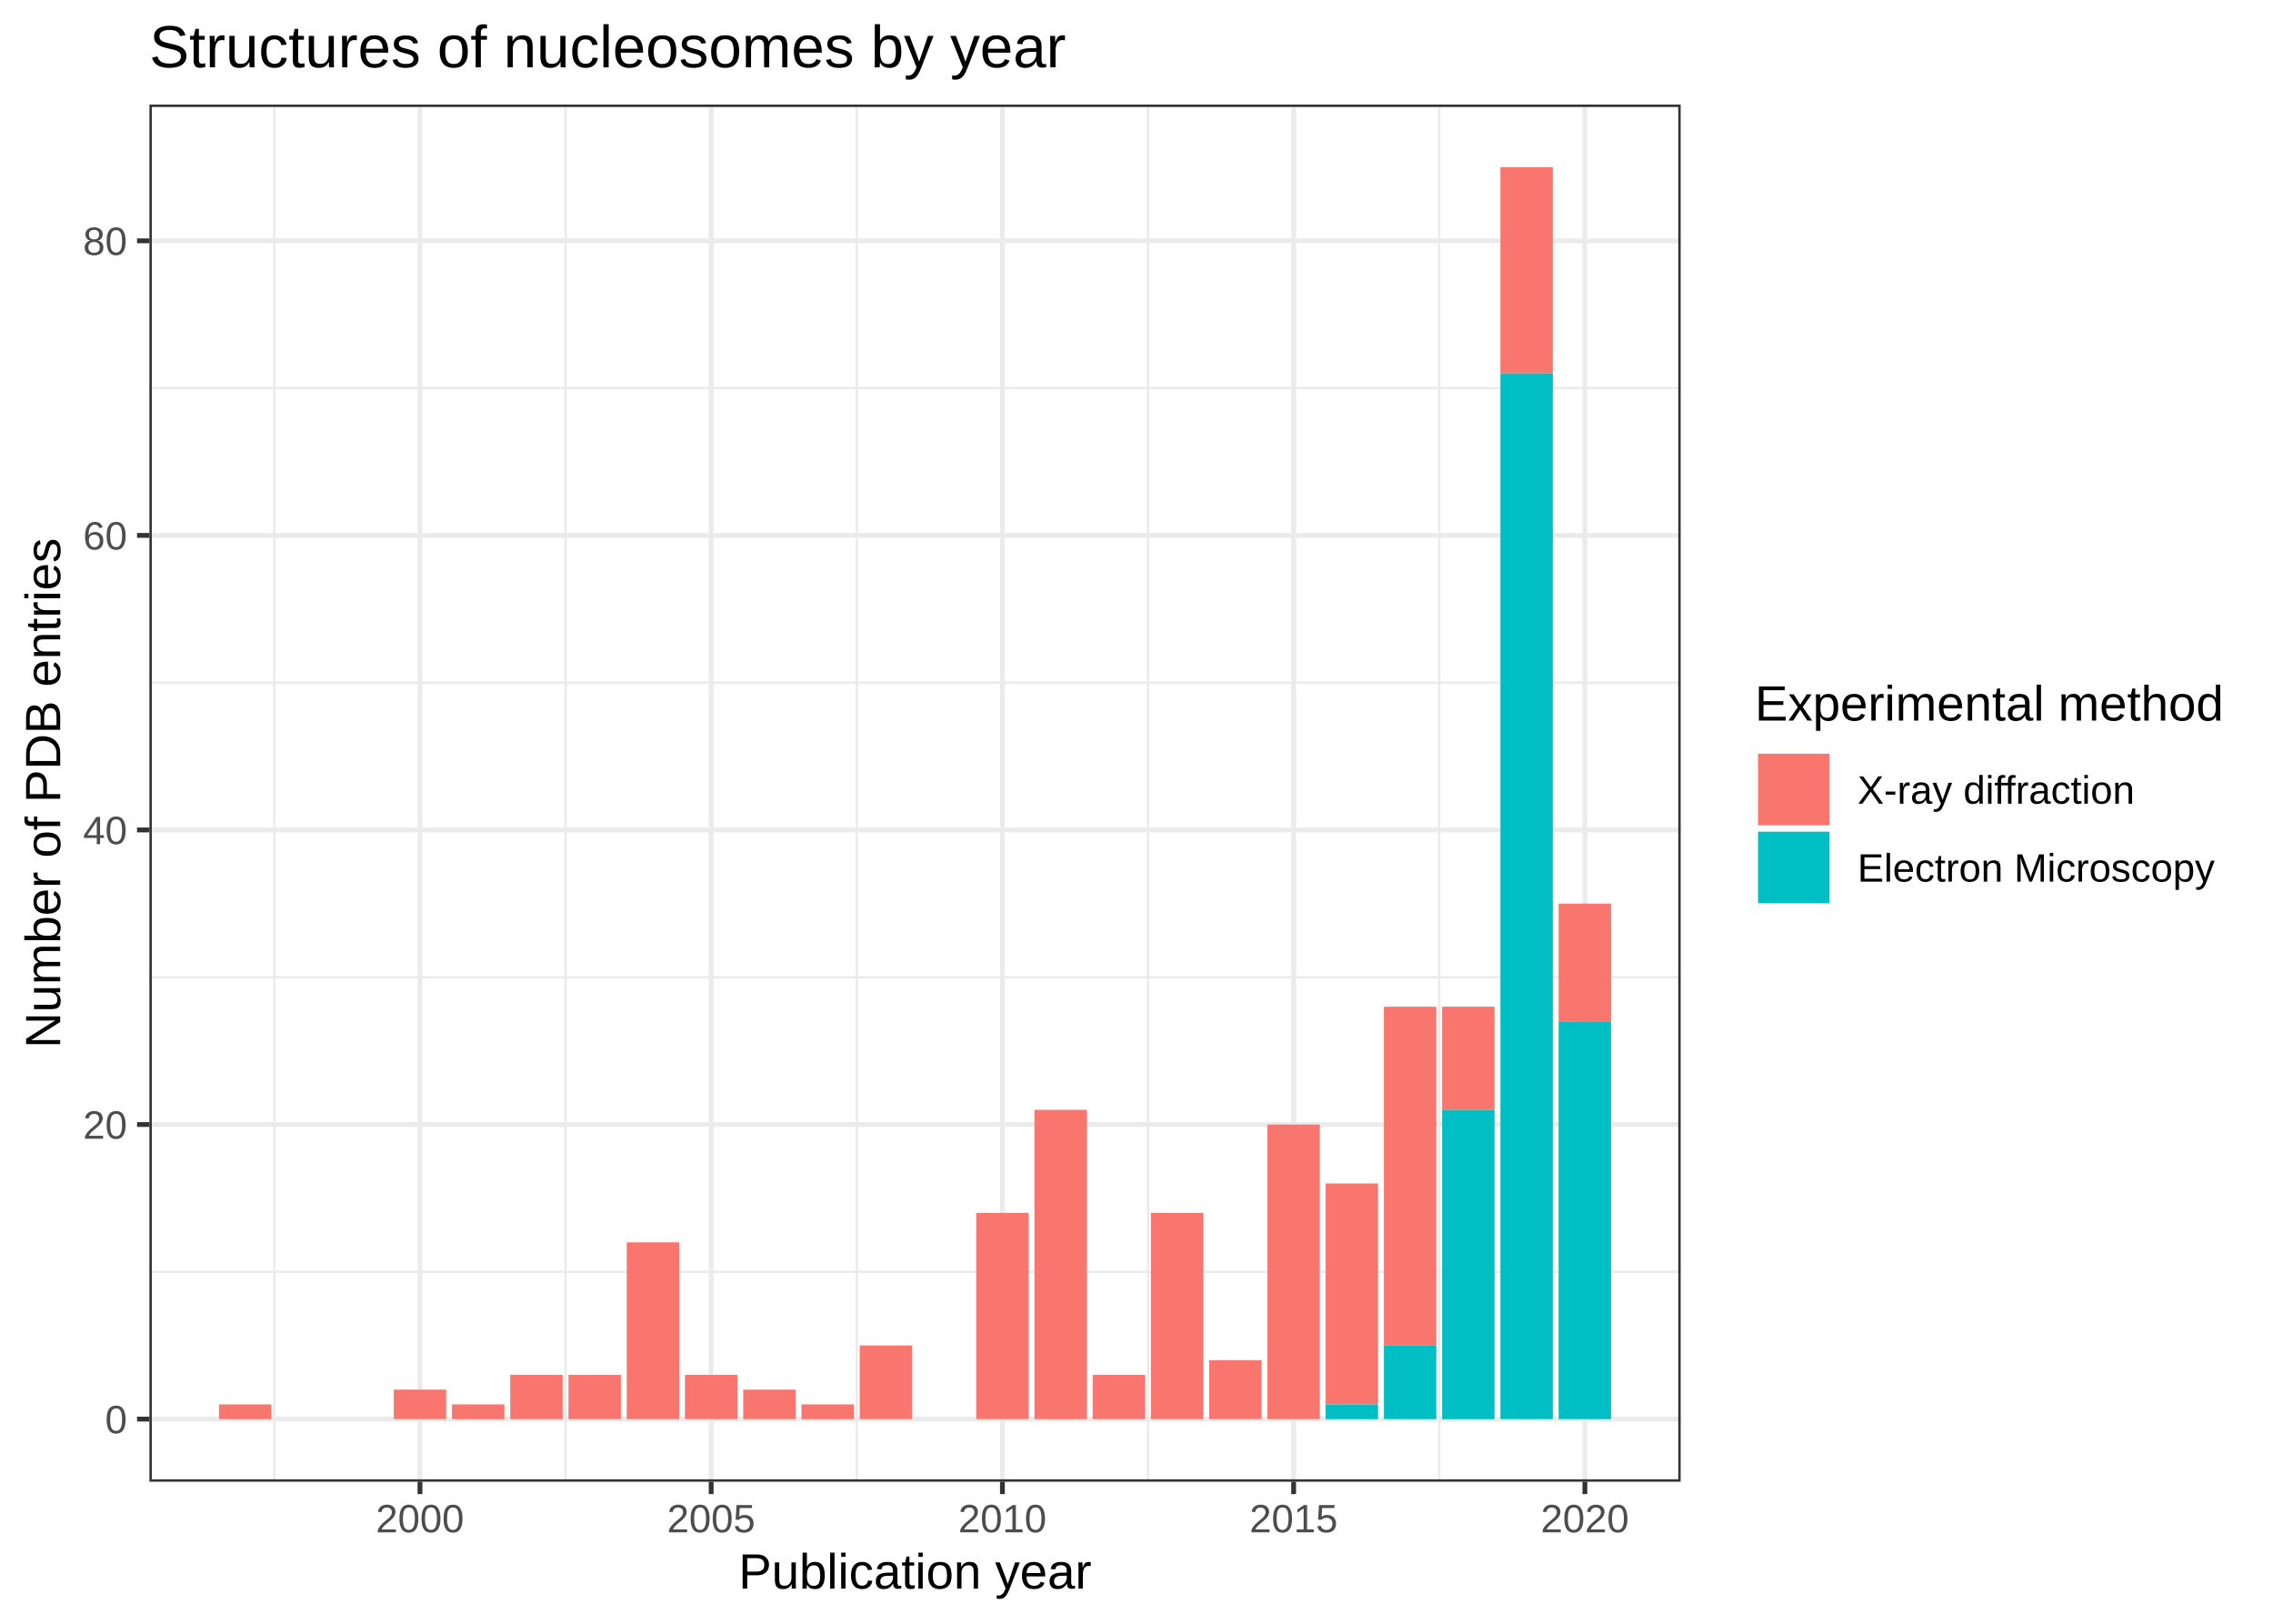
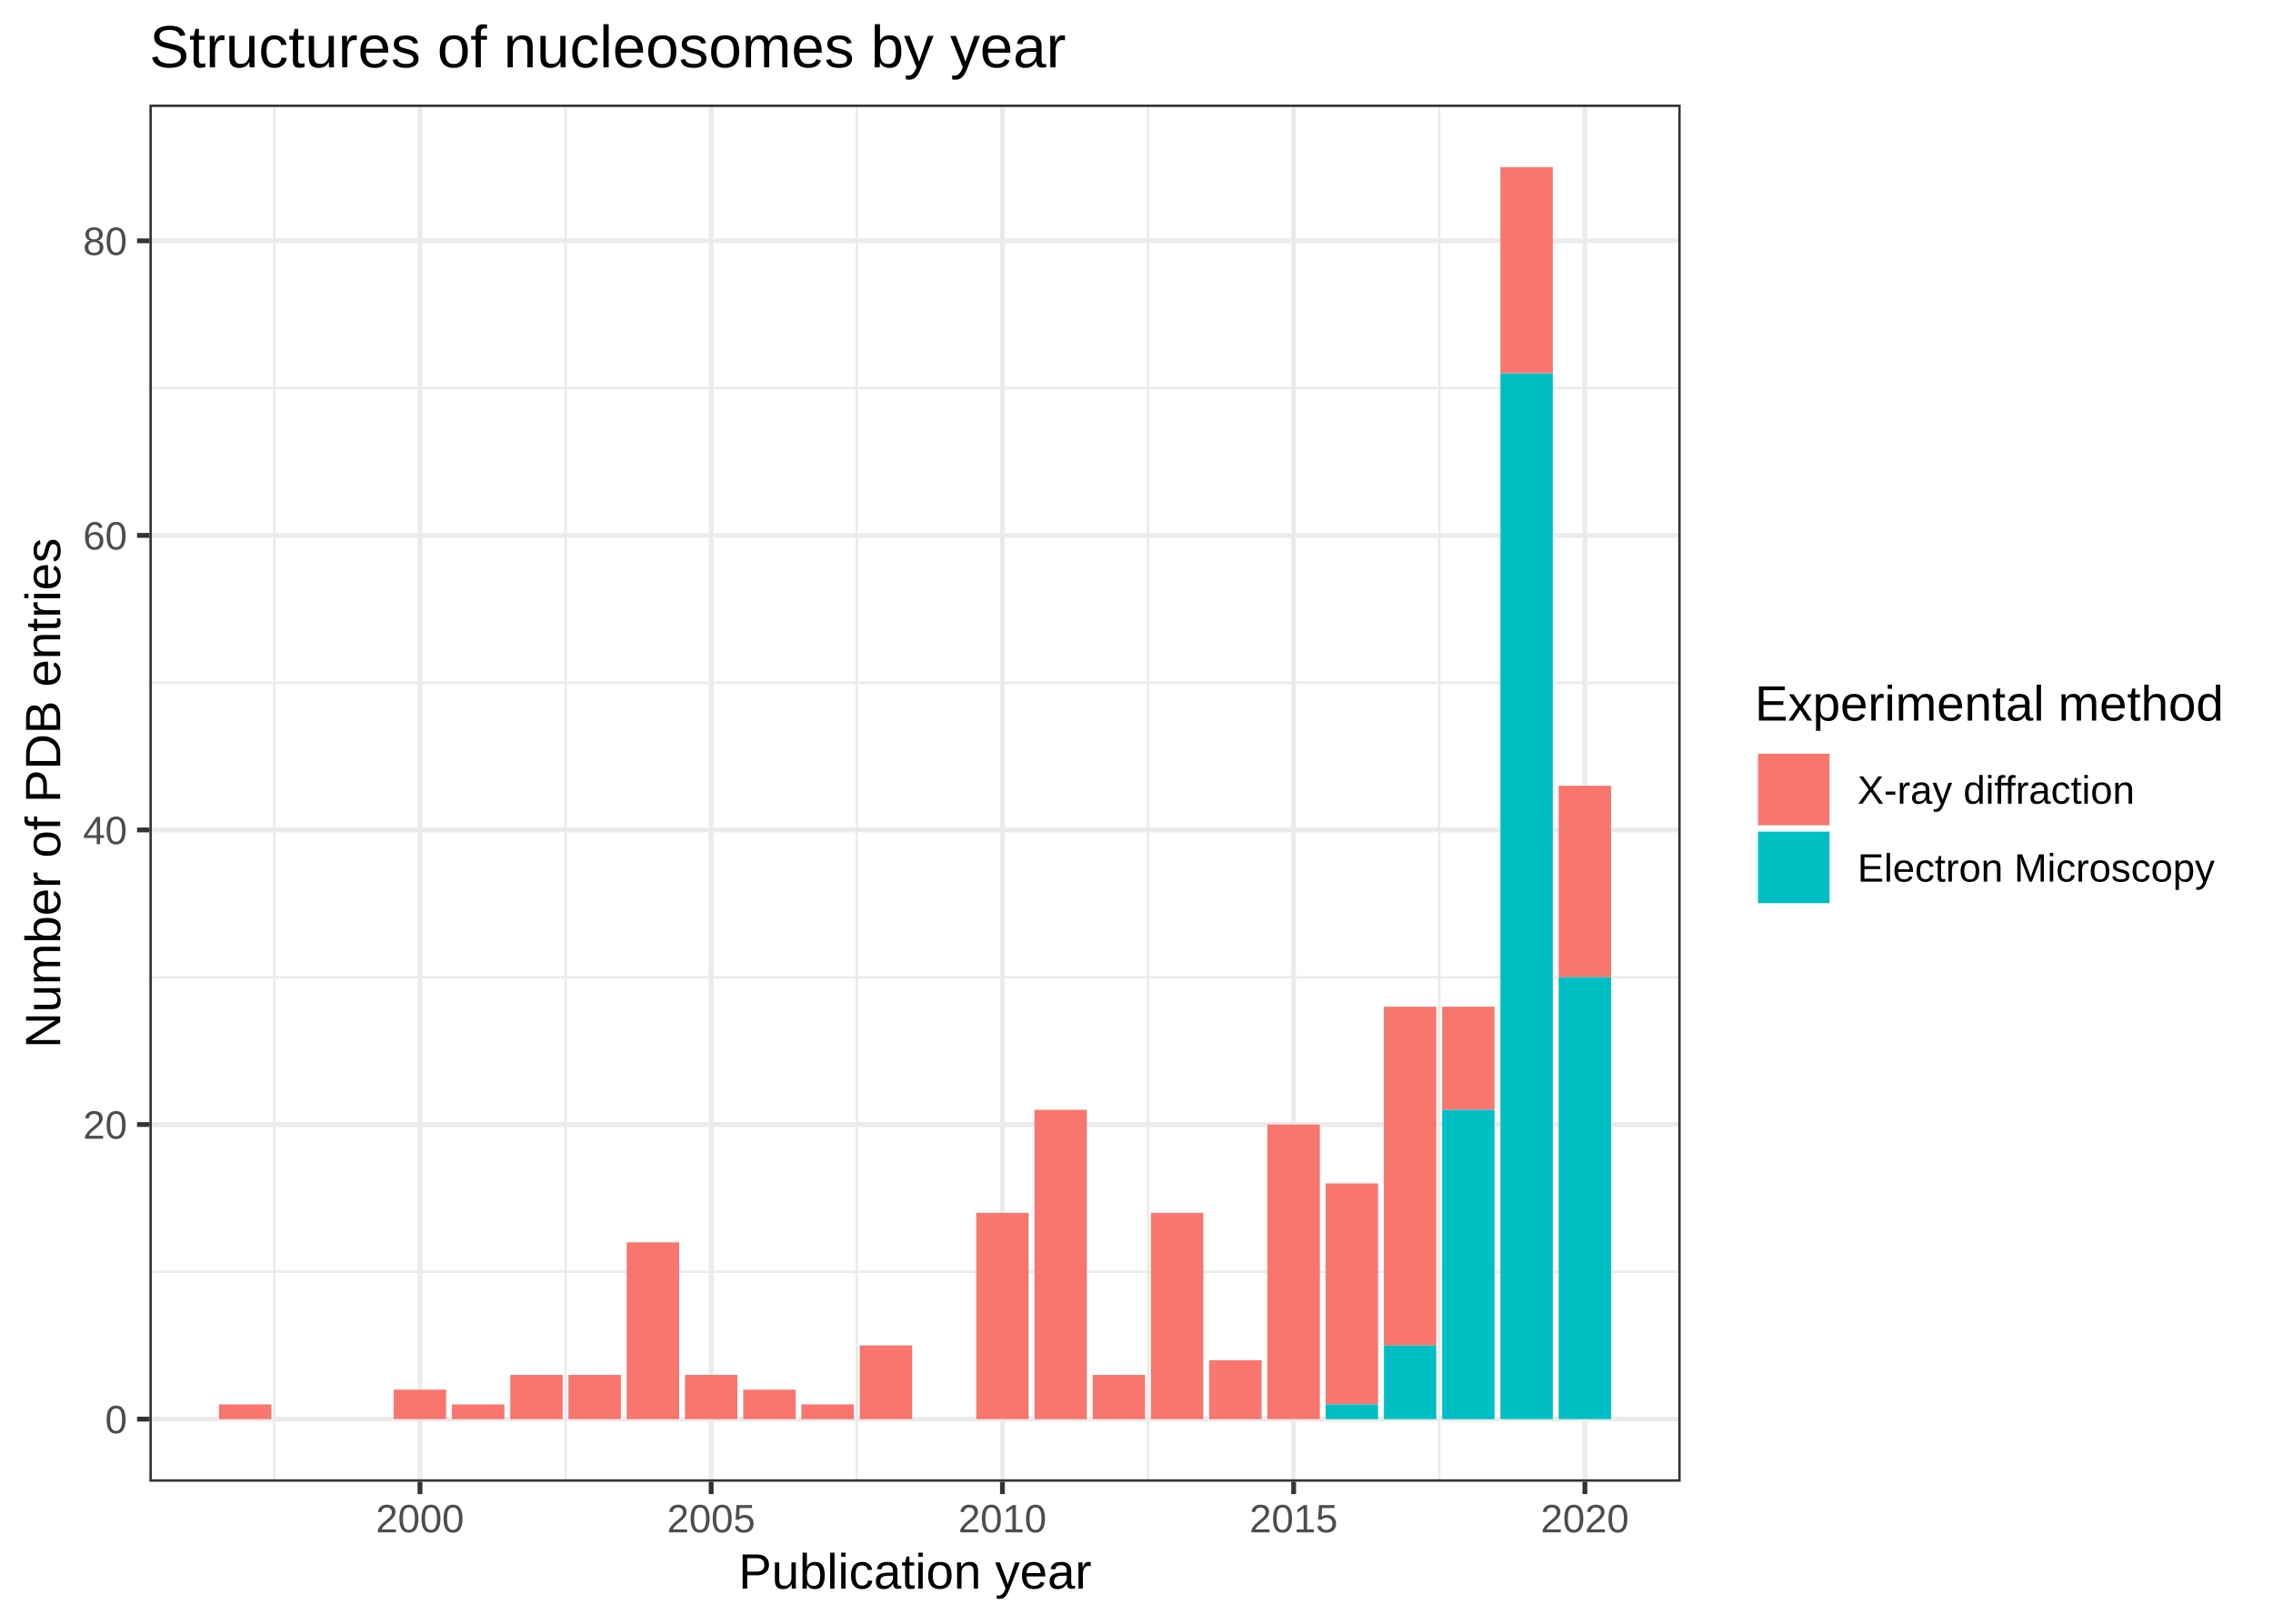
<svg xmlns="http://www.w3.org/2000/svg" viewBox="0 0 504.00 360.00">
  <defs>
    <style type="text/css">
    line, polyline, polygon, path, rect, circle {
      fill: none;
      stroke: #000000;
      stroke-linecap: round;
      stroke-linejoin: round;
      stroke-miterlimit: 10.00;
    }
  </style>
  </defs>
  <rect width="100%" height="100%" style="stroke: none; fill: #FFFFFF;" />
  <rect x="0" y="0" width="504.00" height="360.00" style="stroke-width: 1.07; stroke: #FFFFFF; fill: #FFFFFF;" />
  <defs>
    <clipPath id="cpMzMuMTN8MzcyLjY2fDMyOC41MXwyMy4xOQ==">
      <rect x="33.13" y="23.19" width="339.53" height="305.32" />
    </clipPath>
  </defs>
  <rect x="33.13" y="23.19" width="339.53" height="305.32" style="stroke-width: 1.07; stroke: none; fill: #FFFFFF;" clip-path="url(#cpMzMuMTN8MzcyLjY2fDMyOC41MXwyMy4xOQ==)" />
  <polyline points="33.13,281.98 372.66,281.98 " style="stroke-width: 0.53; stroke: #EBEBEB; stroke-linecap: butt;" clip-path="url(#cpMzMuMTN8MzcyLjY2fDMyOC41MXwyMy4xOQ==)" />
  <polyline points="33.13,216.67 372.66,216.67 " style="stroke-width: 0.53; stroke: #EBEBEB; stroke-linecap: butt;" clip-path="url(#cpMzMuMTN8MzcyLjY2fDMyOC41MXwyMy4xOQ==)" />
  <polyline points="33.13,151.36 372.66,151.36 " style="stroke-width: 0.53; stroke: #EBEBEB; stroke-linecap: butt;" clip-path="url(#cpMzMuMTN8MzcyLjY2fDMyOC41MXwyMy4xOQ==)" />
  <polyline points="33.13,86.05 372.66,86.05 " style="stroke-width: 0.53; stroke: #EBEBEB; stroke-linecap: butt;" clip-path="url(#cpMzMuMTN8MzcyLjY2fDMyOC41MXwyMy4xOQ==)" />
  <polyline points="60.83,328.51 60.83,23.19 " style="stroke-width: 0.53; stroke: #EBEBEB; stroke-linecap: butt;" clip-path="url(#cpMzMuMTN8MzcyLjY2fDMyOC41MXwyMy4xOQ==)" />
  <polyline points="125.41,328.51 125.41,23.19 " style="stroke-width: 0.53; stroke: #EBEBEB; stroke-linecap: butt;" clip-path="url(#cpMzMuMTN8MzcyLjY2fDMyOC41MXwyMy4xOQ==)" />
  <polyline points="189.98,328.51 189.98,23.19 " style="stroke-width: 0.53; stroke: #EBEBEB; stroke-linecap: butt;" clip-path="url(#cpMzMuMTN8MzcyLjY2fDMyOC41MXwyMy4xOQ==)" />
  <polyline points="254.55,328.51 254.55,23.19 " style="stroke-width: 0.53; stroke: #EBEBEB; stroke-linecap: butt;" clip-path="url(#cpMzMuMTN8MzcyLjY2fDMyOC41MXwyMy4xOQ==)" />
  <polyline points="319.13,328.51 319.13,23.19 " style="stroke-width: 0.53; stroke: #EBEBEB; stroke-linecap: butt;" clip-path="url(#cpMzMuMTN8MzcyLjY2fDMyOC41MXwyMy4xOQ==)" />
  <polyline points="33.13,314.63 372.66,314.63 " style="stroke-width: 1.07; stroke: #EBEBEB; stroke-linecap: butt;" clip-path="url(#cpMzMuMTN8MzcyLjY2fDMyOC41MXwyMy4xOQ==)" />
  <polyline points="33.13,249.32 372.66,249.32 " style="stroke-width: 1.07; stroke: #EBEBEB; stroke-linecap: butt;" clip-path="url(#cpMzMuMTN8MzcyLjY2fDMyOC41MXwyMy4xOQ==)" />
  <polyline points="33.13,184.01 372.66,184.01 " style="stroke-width: 1.07; stroke: #EBEBEB; stroke-linecap: butt;" clip-path="url(#cpMzMuMTN8MzcyLjY2fDMyOC41MXwyMy4xOQ==)" />
  <polyline points="33.13,118.70 372.66,118.70 " style="stroke-width: 1.07; stroke: #EBEBEB; stroke-linecap: butt;" clip-path="url(#cpMzMuMTN8MzcyLjY2fDMyOC41MXwyMy4xOQ==)" />
  <polyline points="33.13,53.39 372.66,53.39 " style="stroke-width: 1.07; stroke: #EBEBEB; stroke-linecap: butt;" clip-path="url(#cpMzMuMTN8MzcyLjY2fDMyOC41MXwyMy4xOQ==)" />
  <polyline points="93.12,328.51 93.12,23.19 " style="stroke-width: 1.07; stroke: #EBEBEB; stroke-linecap: butt;" clip-path="url(#cpMzMuMTN8MzcyLjY2fDMyOC41MXwyMy4xOQ==)" />
  <polyline points="157.69,328.51 157.69,23.19 " style="stroke-width: 1.07; stroke: #EBEBEB; stroke-linecap: butt;" clip-path="url(#cpMzMuMTN8MzcyLjY2fDMyOC41MXwyMy4xOQ==)" />
  <polyline points="222.27,328.51 222.27,23.19 " style="stroke-width: 1.07; stroke: #EBEBEB; stroke-linecap: butt;" clip-path="url(#cpMzMuMTN8MzcyLjY2fDMyOC41MXwyMy4xOQ==)" />
  <polyline points="286.84,328.51 286.84,23.19 " style="stroke-width: 1.07; stroke: #EBEBEB; stroke-linecap: butt;" clip-path="url(#cpMzMuMTN8MzcyLjY2fDMyOC41MXwyMy4xOQ==)" />
  <polyline points="351.42,328.51 351.42,23.19 " style="stroke-width: 1.07; stroke: #EBEBEB; stroke-linecap: butt;" clip-path="url(#cpMzMuMTN8MzcyLjY2fDMyOC41MXwyMy4xOQ==)" />
  <rect x="48.56" y="311.37" width="11.62" height="3.27" style="stroke-width: 1.07; stroke: none; stroke-linecap: square; stroke-linejoin: miter; fill: #F8766D;" clip-path="url(#cpMzMuMTN8MzcyLjY2fDMyOC41MXwyMy4xOQ==)" />
  <rect x="87.31" y="308.10" width="11.62" height="6.53" style="stroke-width: 1.07; stroke: none; stroke-linecap: square; stroke-linejoin: miter; fill: #F8766D;" clip-path="url(#cpMzMuMTN8MzcyLjY2fDMyOC41MXwyMy4xOQ==)" />
  <rect x="100.22" y="311.37" width="11.62" height="3.27" style="stroke-width: 1.07; stroke: none; stroke-linecap: square; stroke-linejoin: miter; fill: #F8766D;" clip-path="url(#cpMzMuMTN8MzcyLjY2fDMyOC41MXwyMy4xOQ==)" />
  <rect x="113.14" y="304.83" width="11.62" height="9.80" style="stroke-width: 1.07; stroke: none; stroke-linecap: square; stroke-linejoin: miter; fill: #F8766D;" clip-path="url(#cpMzMuMTN8MzcyLjY2fDMyOC41MXwyMy4xOQ==)" />
  <rect x="126.05" y="304.83" width="11.62" height="9.80" style="stroke-width: 1.07; stroke: none; stroke-linecap: square; stroke-linejoin: miter; fill: #F8766D;" clip-path="url(#cpMzMuMTN8MzcyLjY2fDMyOC41MXwyMy4xOQ==)" />
  <rect x="138.97" y="275.44" width="11.62" height="39.19" style="stroke-width: 1.07; stroke: none; stroke-linecap: square; stroke-linejoin: miter; fill: #F8766D;" clip-path="url(#cpMzMuMTN8MzcyLjY2fDMyOC41MXwyMy4xOQ==)" />
  <rect x="151.88" y="304.83" width="11.62" height="9.80" style="stroke-width: 1.07; stroke: none; stroke-linecap: square; stroke-linejoin: miter; fill: #F8766D;" clip-path="url(#cpMzMuMTN8MzcyLjY2fDMyOC41MXwyMy4xOQ==)" />
  <rect x="164.80" y="308.10" width="11.62" height="6.53" style="stroke-width: 1.07; stroke: none; stroke-linecap: square; stroke-linejoin: miter; fill: #F8766D;" clip-path="url(#cpMzMuMTN8MzcyLjY2fDMyOC41MXwyMy4xOQ==)" />
  <rect x="177.71" y="311.37" width="11.62" height="3.27" style="stroke-width: 1.07; stroke: none; stroke-linecap: square; stroke-linejoin: miter; fill: #F8766D;" clip-path="url(#cpMzMuMTN8MzcyLjY2fDMyOC41MXwyMy4xOQ==)" />
  <rect x="190.63" y="298.30" width="11.62" height="16.33" style="stroke-width: 1.07; stroke: none; stroke-linecap: square; stroke-linejoin: miter; fill: #F8766D;" clip-path="url(#cpMzMuMTN8MzcyLjY2fDMyOC41MXwyMy4xOQ==)" />
  <rect x="216.46" y="268.91" width="11.62" height="45.72" style="stroke-width: 1.07; stroke: none; stroke-linecap: square; stroke-linejoin: miter; fill: #F8766D;" clip-path="url(#cpMzMuMTN8MzcyLjY2fDMyOC41MXwyMy4xOQ==)" />
  <rect x="229.37" y="246.06" width="11.62" height="68.58" style="stroke-width: 1.07; stroke: none; stroke-linecap: square; stroke-linejoin: miter; fill: #F8766D;" clip-path="url(#cpMzMuMTN8MzcyLjY2fDMyOC41MXwyMy4xOQ==)" />
  <rect x="242.29" y="304.83" width="11.62" height="9.80" style="stroke-width: 1.07; stroke: none; stroke-linecap: square; stroke-linejoin: miter; fill: #F8766D;" clip-path="url(#cpMzMuMTN8MzcyLjY2fDMyOC41MXwyMy4xOQ==)" />
  <rect x="255.20" y="268.91" width="11.62" height="45.72" style="stroke-width: 1.07; stroke: none; stroke-linecap: square; stroke-linejoin: miter; fill: #F8766D;" clip-path="url(#cpMzMuMTN8MzcyLjY2fDMyOC41MXwyMy4xOQ==)" />
  <rect x="268.12" y="301.57" width="11.62" height="13.06" style="stroke-width: 1.07; stroke: none; stroke-linecap: square; stroke-linejoin: miter; fill: #F8766D;" clip-path="url(#cpMzMuMTN8MzcyLjY2fDMyOC41MXwyMy4xOQ==)" />
  <rect x="281.03" y="249.32" width="11.62" height="65.31" style="stroke-width: 1.07; stroke: none; stroke-linecap: square; stroke-linejoin: miter; fill: #F8766D;" clip-path="url(#cpMzMuMTN8MzcyLjY2fDMyOC41MXwyMy4xOQ==)" />
  <rect x="293.94" y="262.38" width="11.62" height="48.98" style="stroke-width: 1.07; stroke: none; stroke-linecap: square; stroke-linejoin: miter; fill: #F8766D;" clip-path="url(#cpMzMuMTN8MzcyLjY2fDMyOC41MXwyMy4xOQ==)" />
  <rect x="306.86" y="223.20" width="11.62" height="75.11" style="stroke-width: 1.07; stroke: none; stroke-linecap: square; stroke-linejoin: miter; fill: #F8766D;" clip-path="url(#cpMzMuMTN8MzcyLjY2fDMyOC41MXwyMy4xOQ==)" />
  <rect x="319.77" y="223.20" width="11.62" height="22.86" style="stroke-width: 1.07; stroke: none; stroke-linecap: square; stroke-linejoin: miter; fill: #F8766D;" clip-path="url(#cpMzMuMTN8MzcyLjY2fDMyOC41MXwyMy4xOQ==)" />
  <rect x="332.69" y="37.06" width="11.62" height="45.72" style="stroke-width: 1.07; stroke: none; stroke-linecap: square; stroke-linejoin: miter; fill: #F8766D;" clip-path="url(#cpMzMuMTN8MzcyLjY2fDMyOC41MXwyMy4xOQ==)" />
-   <rect x="345.60" y="200.34" width="11.62" height="26.12" style="stroke-width: 1.07; stroke: none; stroke-linecap: square; stroke-linejoin: miter; fill: #F8766D;" clip-path="url(#cpMzMuMTN8MzcyLjY2fDMyOC41MXwyMy4xOQ==)" />
+   <rect x="345.60" y="174.21" width="11.62" height="42.45" style="stroke-width: 1.07; stroke: none; stroke-linecap: square; stroke-linejoin: miter; fill: #F8766D;" clip-path="url(#cpMzMuMTN8MzcyLjY2fDMyOC41MXwyMy4xOQ==)" />
  <rect x="293.94" y="311.37" width="11.62" height="3.27" style="stroke-width: 1.07; stroke: none; stroke-linecap: square; stroke-linejoin: miter; fill: #00BFC4;" clip-path="url(#cpMzMuMTN8MzcyLjY2fDMyOC41MXwyMy4xOQ==)" />
  <rect x="306.86" y="298.30" width="11.62" height="16.33" style="stroke-width: 1.07; stroke: none; stroke-linecap: square; stroke-linejoin: miter; fill: #00BFC4;" clip-path="url(#cpMzMuMTN8MzcyLjY2fDMyOC41MXwyMy4xOQ==)" />
  <rect x="319.77" y="246.06" width="11.62" height="68.58" style="stroke-width: 1.07; stroke: none; stroke-linecap: square; stroke-linejoin: miter; fill: #00BFC4;" clip-path="url(#cpMzMuMTN8MzcyLjY2fDMyOC41MXwyMy4xOQ==)" />
  <rect x="332.69" y="82.78" width="11.62" height="231.85" style="stroke-width: 1.07; stroke: none; stroke-linecap: square; stroke-linejoin: miter; fill: #00BFC4;" clip-path="url(#cpMzMuMTN8MzcyLjY2fDMyOC41MXwyMy4xOQ==)" />
-   <rect x="345.60" y="226.46" width="11.62" height="88.17" style="stroke-width: 1.07; stroke: none; stroke-linecap: square; stroke-linejoin: miter; fill: #00BFC4;" clip-path="url(#cpMzMuMTN8MzcyLjY2fDMyOC41MXwyMy4xOQ==)" />
+   <rect x="345.60" y="216.67" width="11.62" height="97.96" style="stroke-width: 1.07; stroke: none; stroke-linecap: square; stroke-linejoin: miter; fill: #00BFC4;" clip-path="url(#cpMzMuMTN8MzcyLjY2fDMyOC41MXwyMy4xOQ==)" />
  <rect x="33.13" y="23.19" width="339.53" height="305.32" style="stroke-width: 1.07; stroke: #333333;" clip-path="url(#cpMzMuMTN8MzcyLjY2fDMyOC41MXwyMy4xOQ==)" />
  <defs>
    <clipPath id="cpMC4wMHw1MDQuMDB8MzYwLjAwfDAuMDA=">
      <rect x="0.00" y="0.00" width="504.00" height="360.00" />
    </clipPath>
  </defs>
  <g clip-path="url(#cpMC4wMHw1MDQuMDB8MzYwLjAwfDAuMDA=)">
    <text x="23.30" y="317.78" style="font-size: 8.80px; fill: #4D4D4D; font-family: Arial;" textLength="4.89px" lengthAdjust="spacingAndGlyphs">0</text>
  </g>
  <g clip-path="url(#cpMC4wMHw1MDQuMDB8MzYwLjAwfDAuMDA=)">
    <text x="18.41" y="252.47" style="font-size: 8.80px; fill: #4D4D4D; font-family: Arial;" textLength="9.79px" lengthAdjust="spacingAndGlyphs">20</text>
  </g>
  <g clip-path="url(#cpMC4wMHw1MDQuMDB8MzYwLjAwfDAuMDA=)">
    <text x="18.41" y="187.16" style="font-size: 8.80px; fill: #4D4D4D; font-family: Arial;" textLength="9.79px" lengthAdjust="spacingAndGlyphs">40</text>
  </g>
  <g clip-path="url(#cpMC4wMHw1MDQuMDB8MzYwLjAwfDAuMDA=)">
    <text x="18.41" y="121.85" style="font-size: 8.80px; fill: #4D4D4D; font-family: Arial;" textLength="9.79px" lengthAdjust="spacingAndGlyphs">60</text>
  </g>
  <g clip-path="url(#cpMC4wMHw1MDQuMDB8MzYwLjAwfDAuMDA=)">
    <text x="18.41" y="56.54" style="font-size: 8.80px; fill: #4D4D4D; font-family: Arial;" textLength="9.79px" lengthAdjust="spacingAndGlyphs">80</text>
  </g>
  <polyline points="30.39,314.63 33.13,314.63 " style="stroke-width: 1.07; stroke: #333333; stroke-linecap: butt;" clip-path="url(#cpMC4wMHw1MDQuMDB8MzYwLjAwfDAuMDA=)" />
  <polyline points="30.39,249.32 33.13,249.32 " style="stroke-width: 1.07; stroke: #333333; stroke-linecap: butt;" clip-path="url(#cpMC4wMHw1MDQuMDB8MzYwLjAwfDAuMDA=)" />
  <polyline points="30.39,184.01 33.13,184.01 " style="stroke-width: 1.07; stroke: #333333; stroke-linecap: butt;" clip-path="url(#cpMC4wMHw1MDQuMDB8MzYwLjAwfDAuMDA=)" />
  <polyline points="30.39,118.70 33.13,118.70 " style="stroke-width: 1.07; stroke: #333333; stroke-linecap: butt;" clip-path="url(#cpMC4wMHw1MDQuMDB8MzYwLjAwfDAuMDA=)" />
  <polyline points="30.39,53.39 33.13,53.39 " style="stroke-width: 1.07; stroke: #333333; stroke-linecap: butt;" clip-path="url(#cpMC4wMHw1MDQuMDB8MzYwLjAwfDAuMDA=)" />
  <polyline points="93.12,331.25 93.12,328.51 " style="stroke-width: 1.07; stroke: #333333; stroke-linecap: butt;" clip-path="url(#cpMC4wMHw1MDQuMDB8MzYwLjAwfDAuMDA=)" />
  <polyline points="157.69,331.25 157.69,328.51 " style="stroke-width: 1.07; stroke: #333333; stroke-linecap: butt;" clip-path="url(#cpMC4wMHw1MDQuMDB8MzYwLjAwfDAuMDA=)" />
  <polyline points="222.27,331.25 222.27,328.51 " style="stroke-width: 1.07; stroke: #333333; stroke-linecap: butt;" clip-path="url(#cpMC4wMHw1MDQuMDB8MzYwLjAwfDAuMDA=)" />
  <polyline points="286.84,331.25 286.84,328.51 " style="stroke-width: 1.07; stroke: #333333; stroke-linecap: butt;" clip-path="url(#cpMC4wMHw1MDQuMDB8MzYwLjAwfDAuMDA=)" />
  <polyline points="351.42,331.25 351.42,328.51 " style="stroke-width: 1.07; stroke: #333333; stroke-linecap: butt;" clip-path="url(#cpMC4wMHw1MDQuMDB8MzYwLjAwfDAuMDA=)" />
  <g clip-path="url(#cpMC4wMHw1MDQuMDB8MzYwLjAwfDAuMDA=)">
    <text x="83.33" y="339.74" style="font-size: 8.80px; fill: #4D4D4D; font-family: Arial;" textLength="19.58px" lengthAdjust="spacingAndGlyphs">2000</text>
  </g>
  <g clip-path="url(#cpMC4wMHw1MDQuMDB8MzYwLjAwfDAuMDA=)">
    <text x="147.90" y="339.74" style="font-size: 8.80px; fill: #4D4D4D; font-family: Arial;" textLength="19.58px" lengthAdjust="spacingAndGlyphs">2005</text>
  </g>
  <g clip-path="url(#cpMC4wMHw1MDQuMDB8MzYwLjAwfDAuMDA=)">
    <text x="212.48" y="339.74" style="font-size: 8.80px; fill: #4D4D4D; font-family: Arial;" textLength="19.58px" lengthAdjust="spacingAndGlyphs">2010</text>
  </g>
  <g clip-path="url(#cpMC4wMHw1MDQuMDB8MzYwLjAwfDAuMDA=)">
    <text x="277.05" y="339.74" style="font-size: 8.80px; fill: #4D4D4D; font-family: Arial;" textLength="19.58px" lengthAdjust="spacingAndGlyphs">2015</text>
  </g>
  <g clip-path="url(#cpMC4wMHw1MDQuMDB8MzYwLjAwfDAuMDA=)">
    <text x="341.63" y="339.74" style="font-size: 8.80px; fill: #4D4D4D; font-family: Arial;" textLength="19.58px" lengthAdjust="spacingAndGlyphs">2020</text>
  </g>
  <g clip-path="url(#cpMC4wMHw1MDQuMDB8MzYwLjAwfDAuMDA=)">
    <text x="163.76" y="352.21" style="font-size: 11.00px; font-family: Arial;" textLength="78.27px" lengthAdjust="spacingAndGlyphs">Publication year</text>
  </g>
  <g clip-path="url(#cpMC4wMHw1MDQuMDB8MzYwLjAwfDAuMDA=)">
    <text transform="translate(13.35,232.40) rotate(-90)" style="font-size: 11.00px; font-family: Arial;" textLength="113.10px" lengthAdjust="spacingAndGlyphs">Number of PDB entries</text>
  </g>
  <rect x="383.62" y="145.25" width="114.90" height="61.19" style="stroke-width: 1.07; stroke: none; fill: #FFFFFF;" clip-path="url(#cpMC4wMHw1MDQuMDB8MzYwLjAwfDAuMDA=)" />
  <g clip-path="url(#cpMC4wMHw1MDQuMDB8MzYwLjAwfDAuMDA=)">
    <text x="389.10" y="159.76" style="font-size: 11.00px; font-family: Arial;" textLength="103.94px" lengthAdjust="spacingAndGlyphs">Experimental method</text>
  </g>
  <rect x="389.10" y="166.40" width="17.28" height="17.28" style="stroke-width: 1.07; stroke: none; fill: #FFFFFF;" clip-path="url(#cpMC4wMHw1MDQuMDB8MzYwLjAwfDAuMDA=)" />
  <rect x="389.81" y="167.11" width="15.86" height="15.86" style="stroke-width: 1.07; stroke: none; stroke-linecap: square; stroke-linejoin: miter; fill: #F8766D;" clip-path="url(#cpMC4wMHw1MDQuMDB8MzYwLjAwfDAuMDA=)" />
  <rect x="389.10" y="183.68" width="17.28" height="17.28" style="stroke-width: 1.07; stroke: none; fill: #FFFFFF;" clip-path="url(#cpMC4wMHw1MDQuMDB8MzYwLjAwfDAuMDA=)" />
  <rect x="389.81" y="184.39" width="15.86" height="15.86" style="stroke-width: 1.07; stroke: none; stroke-linecap: square; stroke-linejoin: miter; fill: #00BFC4;" clip-path="url(#cpMC4wMHw1MDQuMDB8MzYwLjAwfDAuMDA=)" />
  <g clip-path="url(#cpMC4wMHw1MDQuMDB8MzYwLjAwfDAuMDA=)">
    <text x="411.86" y="178.19" style="font-size: 8.80px; font-family: Arial;" textLength="61.62px" lengthAdjust="spacingAndGlyphs">X-ray diffraction</text>
  </g>
  <g clip-path="url(#cpMC4wMHw1MDQuMDB8MzYwLjAwfDAuMDA=)">
    <text x="411.86" y="195.47" style="font-size: 8.80px; font-family: Arial;" textLength="79.23px" lengthAdjust="spacingAndGlyphs">Electron Microscopy</text>
  </g>
  <g clip-path="url(#cpMC4wMHw1MDQuMDB8MzYwLjAwfDAuMDA=)">
    <text x="33.13" y="14.93" style="font-size: 13.20px; font-family: Arial;" textLength="203.23px" lengthAdjust="spacingAndGlyphs">Structures of nucleosomes by year</text>
  </g>
</svg>
